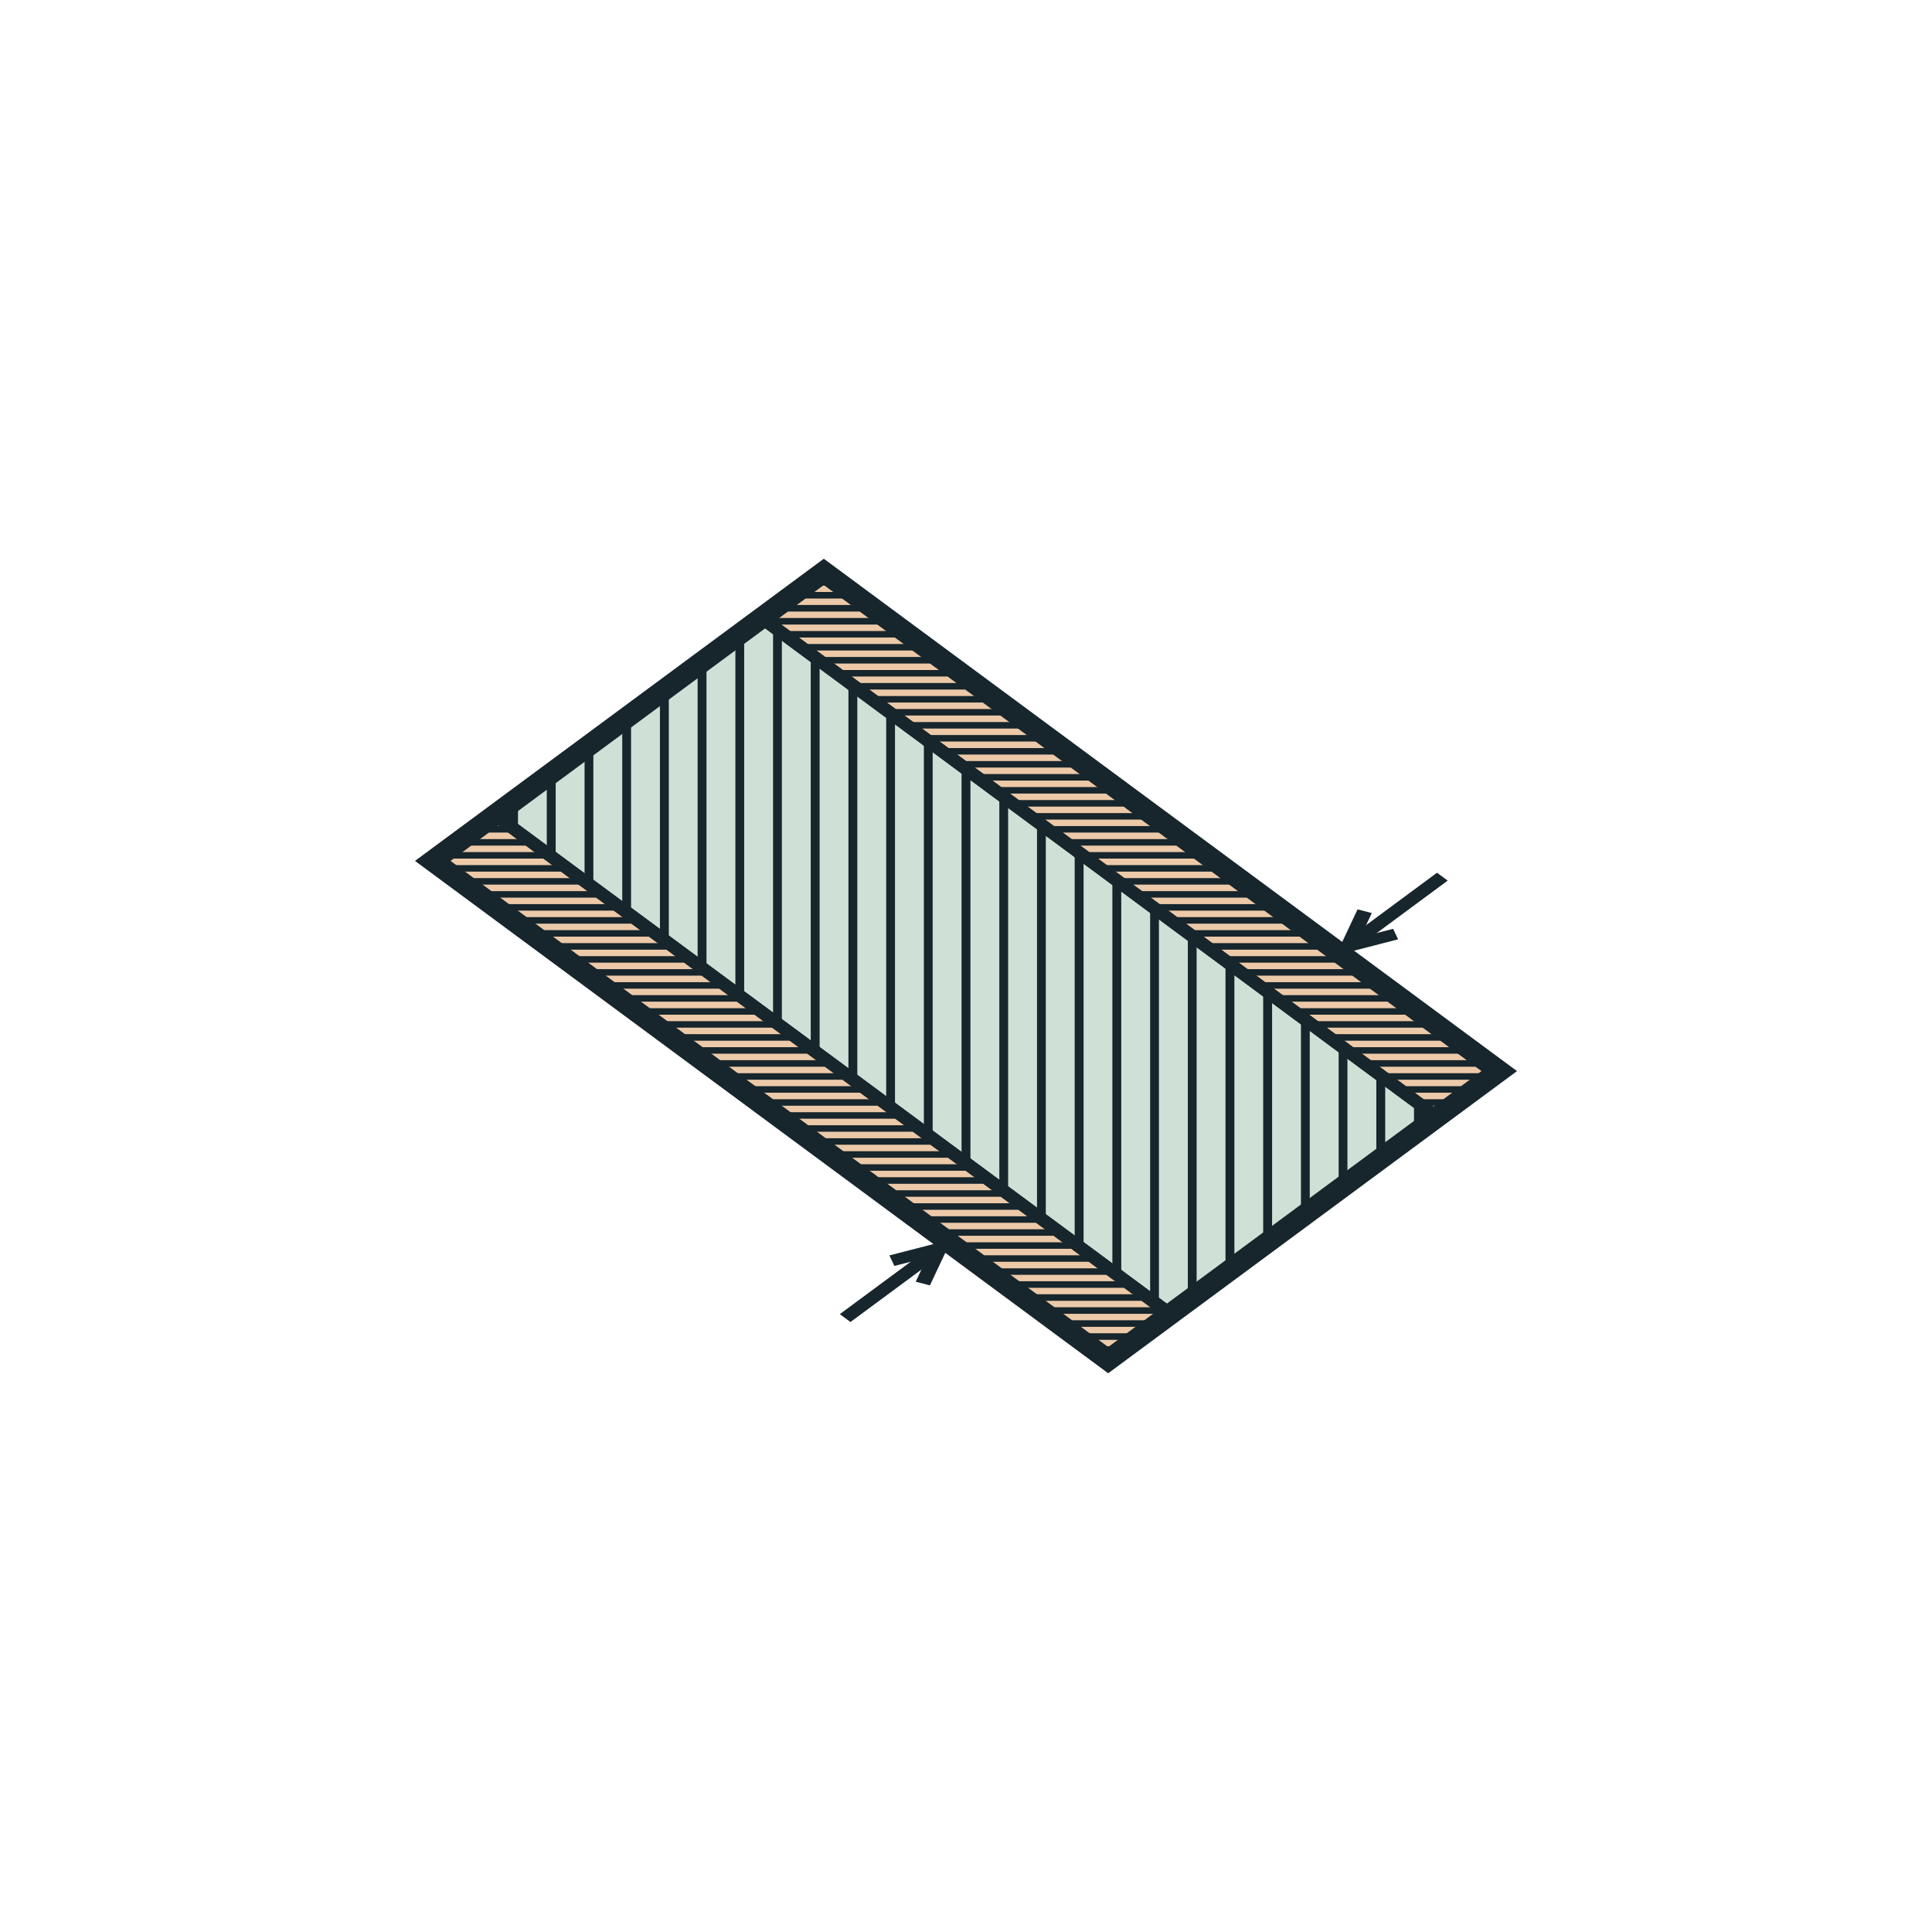
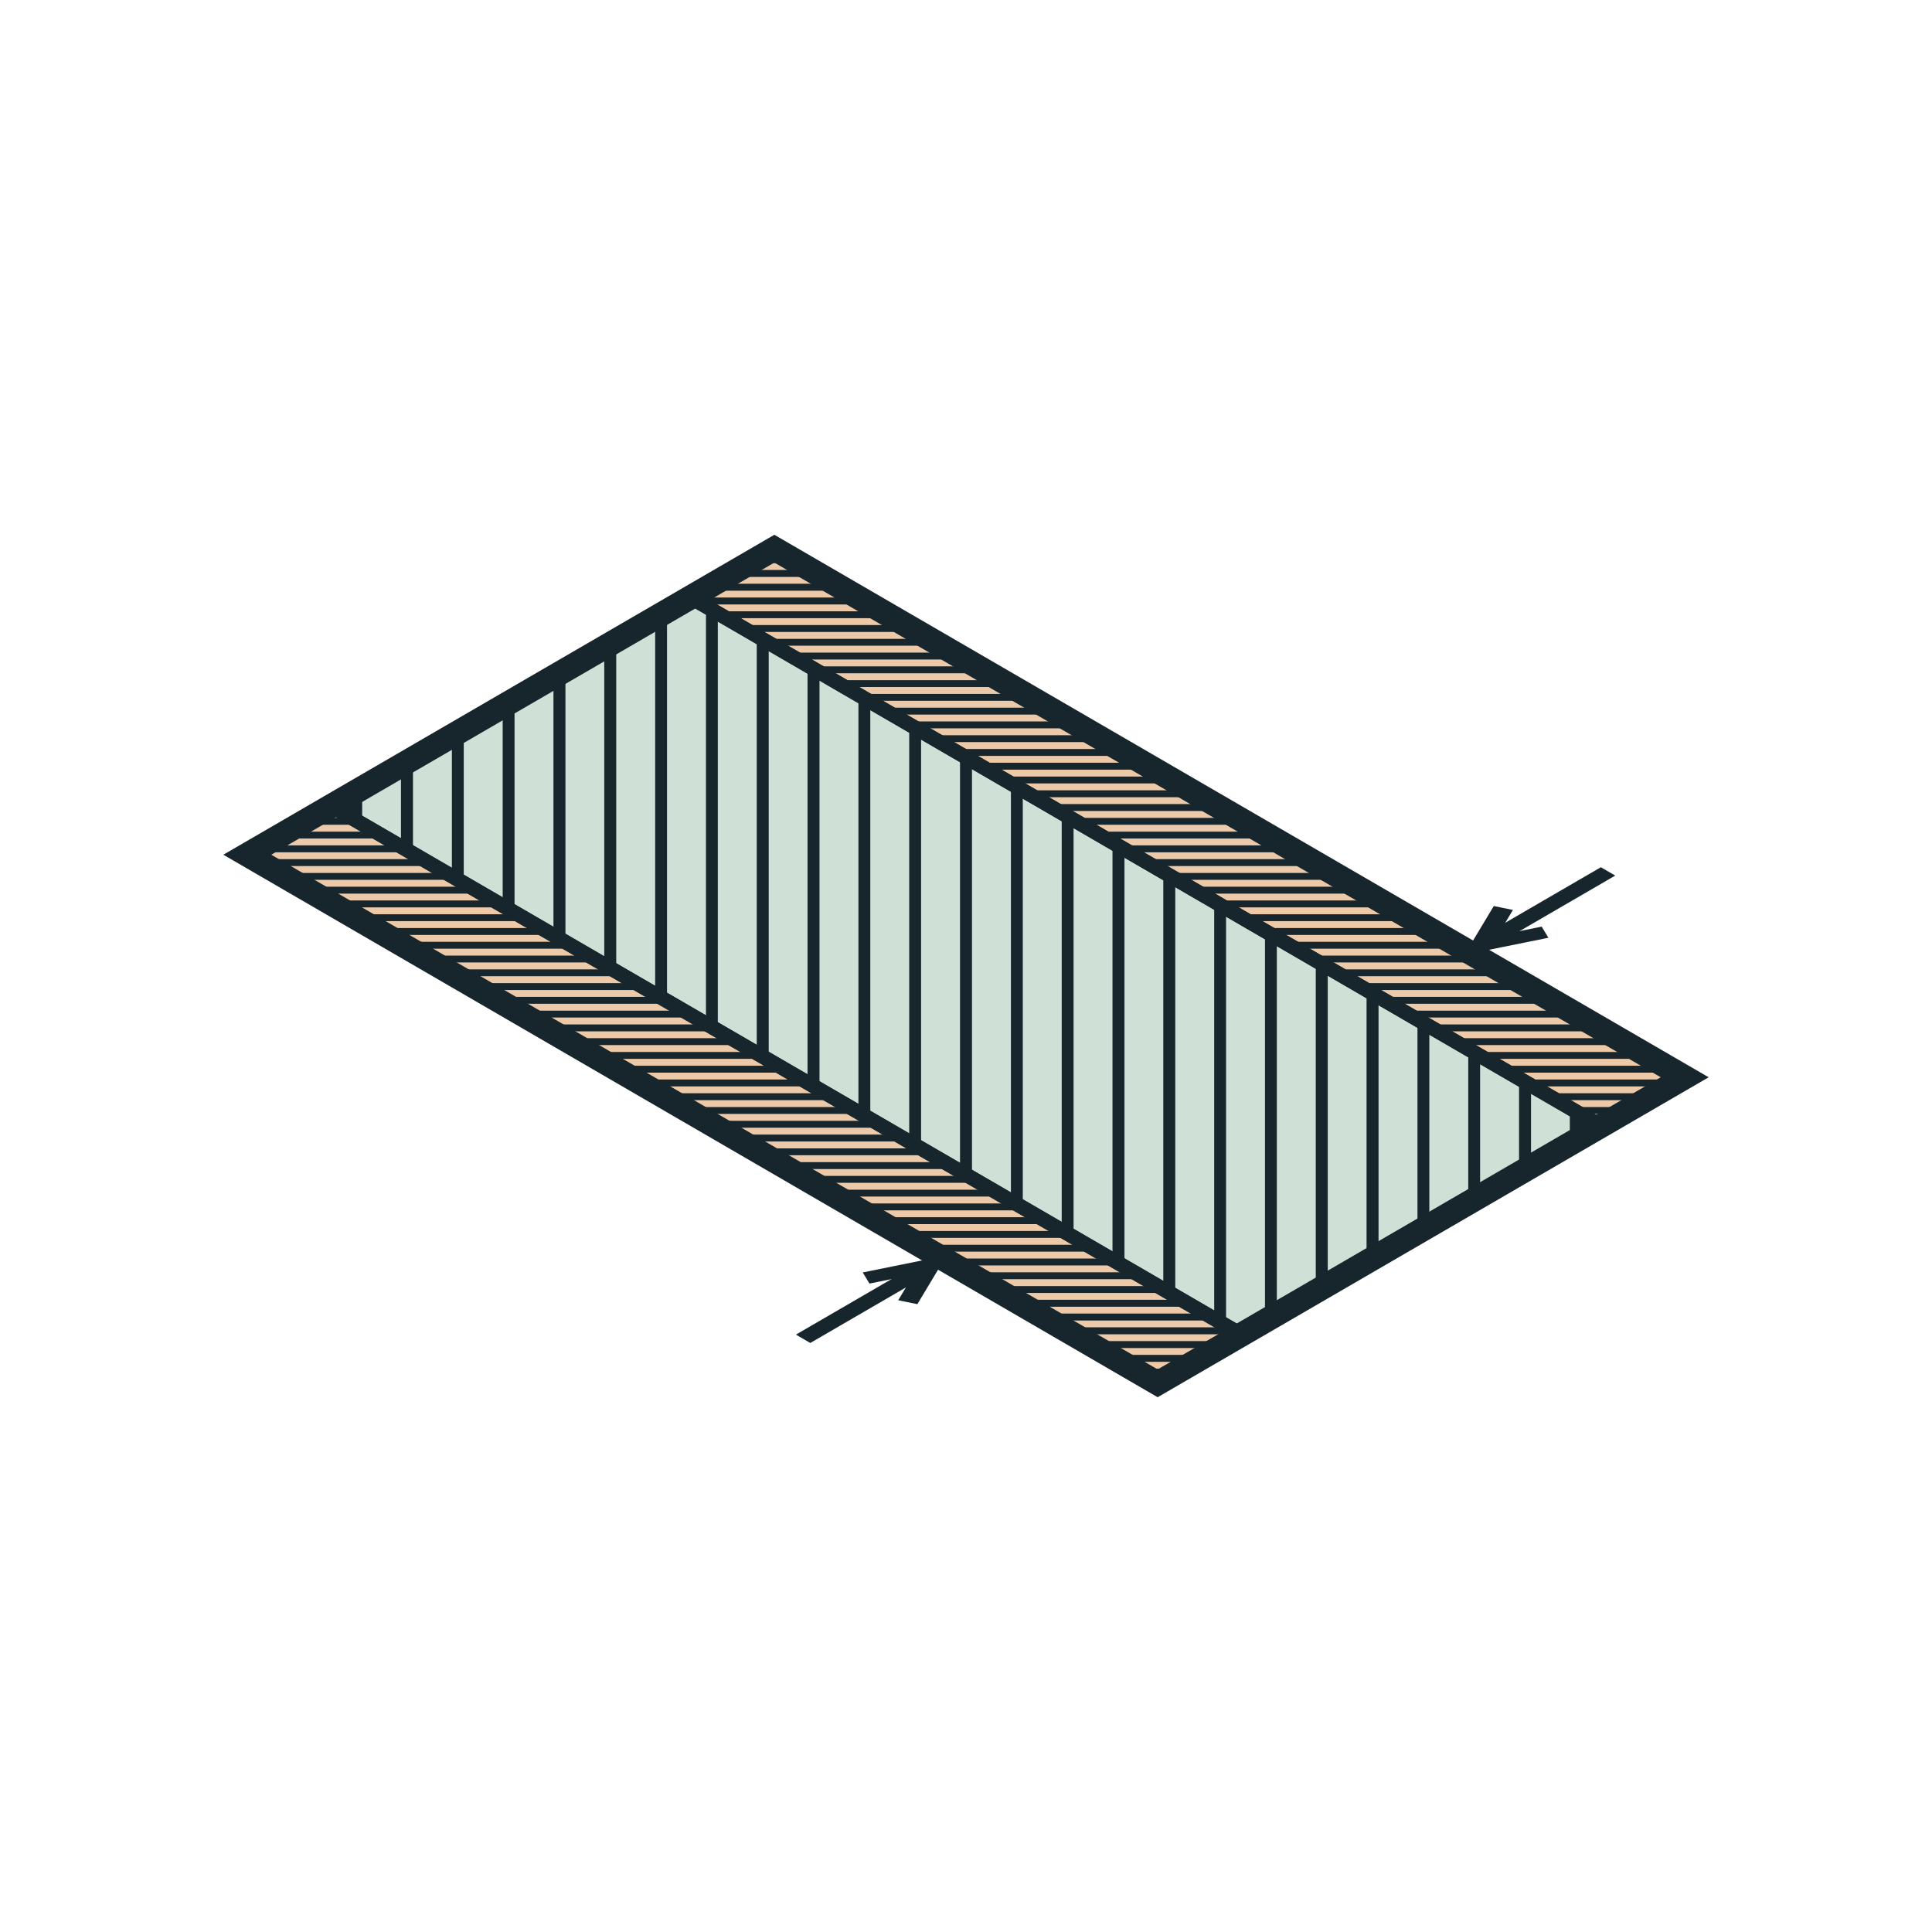
<svg xmlns="http://www.w3.org/2000/svg" viewBox="0 0 1000 1000" role="img" aria-labelledby="title" data-view="isometric" data-source="pcb-patent-art">
-   <g shape-rendering="geometricPrecision" transform="matrix(.46 .34 -.46 .34 500 160)">
+   <g shape-rendering="geometricPrecision" transform="matrix(.62 .36 -.62 .36 500 140)">
    <path d="M120 280 L880 280 L880 350 L120 350 Z" fill="#ecc9a8" data-role="fill" data-layer="fill" />
    <path d="M120 350 L880 350 L880 650 L120 650 Z" fill="#cfe0d6" data-role="fill" data-layer="fill" />
    <path d="M120 650 L880 650 L880 720 L120 720 Z" fill="#ecc9a8" data-role="fill" data-layer="fill" />
    <path d="M114 274 L886 274 L886 356 L114 356 Z M126 344 L874 344 L874 286 L126 286 Z" fill="#17252c" data-role="body" data-layer="ink" />
    <path d="M882.5 350 L880 352.5 L875.1 347.5 L877.5 345.1 Z" fill="#17252c" data-role="body" data-layer="ink" />
    <path d="M882.5 330.2 L860.2 352.5 L855.3 347.5 L877.5 325.3 Z" fill="#17252c" data-role="body" data-layer="ink" />
    <path d="M882.5 310.4 L840.4 352.5 L835.5 347.5 L877.5 305.5 Z" fill="#17252c" data-role="body" data-layer="ink" />
    <path d="M882.5 290.6 L820.6 352.5 L815.7 347.5 L877.5 285.7 Z" fill="#17252c" data-role="body" data-layer="ink" />
    <path d="M870.8 282.5 L800.8 352.5 L795.9 347.5 L865.9 277.5 Z" fill="#17252c" data-role="body" data-layer="ink" />
    <path d="M851 282.5 L781 352.5 L776.1 347.5 L846.1 277.5 Z" fill="#17252c" data-role="body" data-layer="ink" />
    <path d="M831.2 282.5 L761.2 352.5 L756.3 347.5 L826.3 277.5 Z" fill="#17252c" data-role="body" data-layer="ink" />
    <path d="M811.4 282.5 L741.4 352.5 L736.5 347.5 L806.5 277.5 Z" fill="#17252c" data-role="body" data-layer="ink" />
    <path d="M791.6 282.5 L721.6 352.5 L716.7 347.5 L786.7 277.5 Z" fill="#17252c" data-role="body" data-layer="ink" />
    <path d="M771.8 282.5 L701.8 352.5 L696.9 347.5 L766.9 277.5 Z" fill="#17252c" data-role="body" data-layer="ink" />
    <path d="M752 282.5 L682 352.5 L677.1 347.5 L747.1 277.5 Z" fill="#17252c" data-role="body" data-layer="ink" />
    <path d="M732.2 282.5 L662.2 352.5 L657.3 347.5 L727.3 277.5 Z" fill="#17252c" data-role="body" data-layer="ink" />
    <path d="M712.4 282.5 L642.4 352.5 L637.5 347.5 L707.5 277.5 Z" fill="#17252c" data-role="body" data-layer="ink" />
    <path d="M692.6 282.5 L622.6 352.5 L617.7 347.5 L687.7 277.5 Z" fill="#17252c" data-role="body" data-layer="ink" />
    <path d="M672.8 282.5 L602.8 352.5 L597.9 347.5 L667.9 277.5 Z" fill="#17252c" data-role="body" data-layer="ink" />
    <path d="M653 282.5 L583 352.5 L578.1 347.5 L648.1 277.5 Z" fill="#17252c" data-role="body" data-layer="ink" />
    <path d="M633.2 282.5 L563.2 352.5 L558.3 347.5 L628.3 277.5 Z" fill="#17252c" data-role="body" data-layer="ink" />
    <path d="M613.4 282.5 L543.4 352.5 L538.5 347.5 L608.5 277.5 Z" fill="#17252c" data-role="body" data-layer="ink" />
    <path d="M593.6 282.5 L523.6 352.5 L518.7 347.5 L588.7 277.5 Z" fill="#17252c" data-role="body" data-layer="ink" />
    <path d="M573.8 282.5 L503.8 352.5 L498.9 347.5 L568.9 277.5 Z" fill="#17252c" data-role="body" data-layer="ink" />
    <path d="M554 282.5 L484 352.5 L479.1 347.5 L549.1 277.5 Z" fill="#17252c" data-role="body" data-layer="ink" />
    <path d="M534.2 282.5 L464.2 352.5 L459.3 347.5 L529.3 277.5 Z" fill="#17252c" data-role="body" data-layer="ink" />
    <path d="M514.4 282.5 L444.4 352.5 L439.5 347.5 L509.5 277.5 Z" fill="#17252c" data-role="body" data-layer="ink" />
    <path d="M494.6 282.5 L424.6 352.5 L419.7 347.5 L489.7 277.5 Z" fill="#17252c" data-role="body" data-layer="ink" />
    <path d="M474.8 282.5 L404.8 352.5 L399.9 347.5 L469.9 277.5 Z" fill="#17252c" data-role="body" data-layer="ink" />
    <path d="M455 282.5 L385 352.5 L380.1 347.5 L450.1 277.5 Z" fill="#17252c" data-role="body" data-layer="ink" />
    <path d="M435.2 282.5 L365.2 352.5 L360.3 347.5 L430.3 277.5 Z" fill="#17252c" data-role="body" data-layer="ink" />
    <path d="M415.4 282.5 L345.4 352.5 L340.5 347.5 L410.5 277.5 Z" fill="#17252c" data-role="body" data-layer="ink" />
    <path d="M395.6 282.5 L325.6 352.5 L320.7 347.5 L390.7 277.5 Z" fill="#17252c" data-role="body" data-layer="ink" />
    <path d="M375.8 282.5 L305.8 352.5 L300.9 347.5 L370.9 277.5 Z" fill="#17252c" data-role="body" data-layer="ink" />
    <path d="M356 282.5 L286 352.5 L281.1 347.5 L351.1 277.5 Z" fill="#17252c" data-role="body" data-layer="ink" />
    <path d="M336.2 282.5 L266.2 352.5 L261.3 347.5 L331.3 277.5 Z" fill="#17252c" data-role="body" data-layer="ink" />
    <path d="M316.4 282.5 L246.4 352.5 L241.5 347.5 L311.5 277.5 Z" fill="#17252c" data-role="body" data-layer="ink" />
    <path d="M296.6 282.5 L226.6 352.5 L221.7 347.5 L291.7 277.5 Z" fill="#17252c" data-role="body" data-layer="ink" />
    <path d="M276.8 282.5 L206.8 352.5 L201.9 347.5 L271.9 277.5 Z" fill="#17252c" data-role="body" data-layer="ink" />
    <path d="M257 282.5 L187 352.5 L182.1 347.5 L252.1 277.5 Z" fill="#17252c" data-role="body" data-layer="ink" />
    <path d="M237.2 282.5 L167.2 352.5 L162.3 347.5 L232.3 277.5 Z" fill="#17252c" data-role="body" data-layer="ink" />
    <path d="M217.4 282.5 L147.4 352.5 L142.5 347.5 L212.5 277.5 Z" fill="#17252c" data-role="body" data-layer="ink" />
    <path d="M197.7 282.5 L127.7 352.5 L122.7 347.5 L192.7 277.5 Z" fill="#17252c" data-role="body" data-layer="ink" />
    <path d="M177.9 282.5 L122.5 337.9 L117.5 332.9 L172.9 277.5 Z" fill="#17252c" data-role="body" data-layer="ink" />
    <path d="M158.1 282.5 L122.5 318.1 L117.5 313.1 L153.1 277.5 Z" fill="#17252c" data-role="body" data-layer="ink" />
    <path d="M138.3 282.5 L122.5 298.3 L117.5 293.3 L133.3 277.5 Z" fill="#17252c" data-role="body" data-layer="ink" />
    <path d="M114 344 L886 344 L886 656 L114 656 Z M126 644 L874 644 L874 356 L126 356 Z" fill="#17252c" data-role="body" data-layer="ink" />
    <path d="M861.6 347.5 L882.5 368.4 L877.5 373.4 L856.6 352.5 Z" fill="#17252c" data-role="body" data-layer="ink" />
    <path d="M819.2 347.5 L882.5 410.8 L877.5 415.8 L814.2 352.5 Z" fill="#17252c" data-role="body" data-layer="ink" />
    <path d="M776.7 347.5 L882.5 453.3 L877.5 458.2 L771.8 352.5 Z" fill="#17252c" data-role="body" data-layer="ink" />
    <path d="M734.3 347.5 L882.5 495.7 L877.5 500.6 L729.4 352.5 Z" fill="#17252c" data-role="body" data-layer="ink" />
    <path d="M691.9 347.5 L882.5 538.1 L877.5 543.1 L686.9 352.5 Z" fill="#17252c" data-role="body" data-layer="ink" />
    <path d="M649.5 347.5 L882.5 580.5 L877.5 585.5 L644.5 352.5 Z" fill="#17252c" data-role="body" data-layer="ink" />
    <path d="M607 347.5 L882.5 623 L877.5 627.9 L602.1 352.5 Z" fill="#17252c" data-role="body" data-layer="ink" />
    <path d="M564.6 347.5 L864.6 647.5 L859.7 652.5 L559.7 352.5 Z" fill="#17252c" data-role="body" data-layer="ink" />
    <path d="M522.2 347.5 L822.2 647.5 L817.2 652.5 L517.2 352.5 Z" fill="#17252c" data-role="body" data-layer="ink" />
    <path d="M479.8 347.5 L779.8 647.5 L774.8 652.5 L474.8 352.5 Z" fill="#17252c" data-role="body" data-layer="ink" />
    <path d="M437.3 347.5 L737.3 647.5 L732.4 652.5 L432.4 352.5 Z" fill="#17252c" data-role="body" data-layer="ink" />
    <path d="M394.9 347.5 L694.9 647.5 L690 652.5 L390 352.5 Z" fill="#17252c" data-role="body" data-layer="ink" />
    <path d="M352.5 347.5 L652.5 647.5 L647.5 652.5 L347.5 352.5 Z" fill="#17252c" data-role="body" data-layer="ink" />
    <path d="M310 347.5 L610 647.5 L605.1 652.5 L305.1 352.5 Z" fill="#17252c" data-role="body" data-layer="ink" />
    <path d="M267.6 347.5 L567.6 647.5 L562.7 652.5 L262.7 352.5 Z" fill="#17252c" data-role="body" data-layer="ink" />
    <path d="M225.2 347.5 L525.2 647.5 L520.2 652.5 L220.2 352.5 Z" fill="#17252c" data-role="body" data-layer="ink" />
    <path d="M182.8 347.5 L482.8 647.5 L477.8 652.5 L177.8 352.5 Z" fill="#17252c" data-role="body" data-layer="ink" />
    <path d="M140.3 347.5 L440.3 647.5 L435.4 652.5 L135.4 352.5 Z" fill="#17252c" data-role="body" data-layer="ink" />
    <path d="M122.5 372.1 L397.9 647.5 L393 652.5 L117.5 377 Z" fill="#17252c" data-role="body" data-layer="ink" />
    <path d="M122.5 414.5 L355.5 647.5 L350.5 652.5 L117.5 419.5 Z" fill="#17252c" data-role="body" data-layer="ink" />
    <path d="M122.5 456.9 L313.1 647.5 L308.1 652.5 L117.5 461.9 Z" fill="#17252c" data-role="body" data-layer="ink" />
    <path d="M122.5 499.4 L270.6 647.5 L265.7 652.5 L117.5 504.3 Z" fill="#17252c" data-role="body" data-layer="ink" />
    <path d="M122.5 541.8 L228.2 647.5 L223.3 652.5 L117.5 546.7 Z" fill="#17252c" data-role="body" data-layer="ink" />
    <path d="M122.5 584.2 L185.8 647.5 L180.8 652.5 L117.5 589.2 Z" fill="#17252c" data-role="body" data-layer="ink" />
    <path d="M122.5 626.6 L143.4 647.5 L138.4 652.5 L117.5 631.6 Z" fill="#17252c" data-role="body" data-layer="ink" />
    <path d="M114 644 L886 644 L886 726 L114 726 Z M126 714 L874 714 L874 656 L126 656 Z" fill="#17252c" data-role="body" data-layer="ink" />
    <path d="M882.5 706.4 L866.4 722.5 L861.4 717.5 L877.5 701.4 Z" fill="#17252c" data-role="body" data-layer="ink" />
    <path d="M882.5 686.6 L846.6 722.5 L841.6 717.5 L877.5 681.6 Z" fill="#17252c" data-role="body" data-layer="ink" />
    <path d="M882.5 666.8 L826.8 722.5 L821.8 717.5 L877.5 661.8 Z" fill="#17252c" data-role="body" data-layer="ink" />
    <path d="M877 652.5 L807 722.5 L802 717.5 L872 647.5 Z" fill="#17252c" data-role="body" data-layer="ink" />
    <path d="M857.2 652.5 L787.2 722.5 L782.2 717.5 L852.2 647.5 Z" fill="#17252c" data-role="body" data-layer="ink" />
    <path d="M837.4 652.5 L767.4 722.5 L762.4 717.5 L832.4 647.5 Z" fill="#17252c" data-role="body" data-layer="ink" />
    <path d="M817.6 652.5 L747.6 722.5 L742.7 717.5 L812.7 647.5 Z" fill="#17252c" data-role="body" data-layer="ink" />
    <path d="M797.8 652.5 L727.8 722.5 L722.9 717.5 L792.9 647.5 Z" fill="#17252c" data-role="body" data-layer="ink" />
    <path d="M778 652.5 L708 722.5 L703.1 717.5 L773.1 647.5 Z" fill="#17252c" data-role="body" data-layer="ink" />
    <path d="M758.2 652.5 L688.2 722.5 L683.3 717.5 L753.3 647.5 Z" fill="#17252c" data-role="body" data-layer="ink" />
    <path d="M738.4 652.5 L668.4 722.5 L663.5 717.5 L733.5 647.5 Z" fill="#17252c" data-role="body" data-layer="ink" />
    <path d="M718.6 652.5 L648.6 722.5 L643.7 717.5 L713.7 647.5 Z" fill="#17252c" data-role="body" data-layer="ink" />
    <path d="M698.8 652.5 L628.8 722.5 L623.9 717.5 L693.9 647.5 Z" fill="#17252c" data-role="body" data-layer="ink" />
    <path d="M679 652.5 L609 722.5 L604.1 717.5 L674.1 647.5 Z" fill="#17252c" data-role="body" data-layer="ink" />
    <path d="M659.2 652.5 L589.2 722.5 L584.3 717.5 L654.3 647.5 Z" fill="#17252c" data-role="body" data-layer="ink" />
    <path d="M639.4 652.5 L569.4 722.5 L564.5 717.5 L634.5 647.5 Z" fill="#17252c" data-role="body" data-layer="ink" />
    <path d="M619.6 652.5 L549.6 722.5 L544.7 717.5 L614.7 647.5 Z" fill="#17252c" data-role="body" data-layer="ink" />
    <path d="M599.8 652.5 L529.8 722.5 L524.9 717.5 L594.9 647.5 Z" fill="#17252c" data-role="body" data-layer="ink" />
    <path d="M580 652.5 L510 722.5 L505.1 717.5 L575.1 647.5 Z" fill="#17252c" data-role="body" data-layer="ink" />
    <path d="M560.2 652.5 L490.2 722.5 L485.3 717.5 L555.3 647.5 Z" fill="#17252c" data-role="body" data-layer="ink" />
    <path d="M540.4 652.5 L470.4 722.5 L465.5 717.5 L535.5 647.5 Z" fill="#17252c" data-role="body" data-layer="ink" />
    <path d="M520.6 652.5 L450.6 722.5 L445.7 717.5 L515.7 647.5 Z" fill="#17252c" data-role="body" data-layer="ink" />
    <path d="M500.8 652.5 L430.8 722.5 L425.9 717.5 L495.9 647.5 Z" fill="#17252c" data-role="body" data-layer="ink" />
    <path d="M481 652.5 L411 722.5 L406.1 717.5 L476.1 647.5 Z" fill="#17252c" data-role="body" data-layer="ink" />
    <path d="M461.2 652.5 L391.2 722.5 L386.3 717.5 L456.3 647.5 Z" fill="#17252c" data-role="body" data-layer="ink" />
    <path d="M441.4 652.5 L371.4 722.5 L366.5 717.5 L436.5 647.5 Z" fill="#17252c" data-role="body" data-layer="ink" />
    <path d="M421.6 652.5 L351.6 722.5 L346.7 717.5 L416.7 647.5 Z" fill="#17252c" data-role="body" data-layer="ink" />
    <path d="M401.8 652.5 L331.8 722.5 L326.9 717.5 L396.9 647.5 Z" fill="#17252c" data-role="body" data-layer="ink" />
    <path d="M382 652.5 L312 722.5 L307.1 717.5 L377.1 647.5 Z" fill="#17252c" data-role="body" data-layer="ink" />
    <path d="M362.2 652.5 L292.2 722.5 L287.3 717.5 L357.3 647.5 Z" fill="#17252c" data-role="body" data-layer="ink" />
    <path d="M342.4 652.5 L272.4 722.5 L267.5 717.5 L337.5 647.5 Z" fill="#17252c" data-role="body" data-layer="ink" />
    <path d="M322.6 652.5 L252.6 722.5 L247.7 717.5 L317.7 647.5 Z" fill="#17252c" data-role="body" data-layer="ink" />
    <path d="M302.8 652.5 L232.8 722.5 L227.9 717.5 L297.9 647.5 Z" fill="#17252c" data-role="body" data-layer="ink" />
    <path d="M283 652.5 L213 722.5 L208.1 717.5 L278.1 647.5 Z" fill="#17252c" data-role="body" data-layer="ink" />
    <path d="M263.2 652.5 L193.2 722.5 L188.3 717.5 L258.3 647.5 Z" fill="#17252c" data-role="body" data-layer="ink" />
    <path d="M243.4 652.5 L173.4 722.5 L168.5 717.5 L238.5 647.5 Z" fill="#17252c" data-role="body" data-layer="ink" />
    <path d="M223.6 652.5 L153.6 722.5 L148.7 717.5 L218.7 647.5 Z" fill="#17252c" data-role="body" data-layer="ink" />
    <path d="M203.8 652.5 L133.8 722.5 L128.9 717.5 L198.9 647.5 Z" fill="#17252c" data-role="body" data-layer="ink" />
    <path d="M184 652.5 L122.5 714 L117.5 709.1 L179.1 647.5 Z" fill="#17252c" data-role="body" data-layer="ink" />
    <path d="M164.2 652.5 L122.5 694.2 L117.5 689.3 L159.3 647.5 Z" fill="#17252c" data-role="body" data-layer="ink" />
    <path d="M144.4 652.5 L122.5 674.4 L117.5 669.5 L139.5 647.5 Z" fill="#17252c" data-role="body" data-layer="ink" />
    <path d="M124.6 652.5 L122.5 654.6 L117.5 649.7 L119.7 647.5 Z" fill="#17252c" data-role="body" data-layer="ink" />
    <path d="M110 270 L890 270 L890 730 L110 730 Z M130 710 L870 710 L870 290 L130 290 Z" fill="#17252c" data-role="body" data-layer="ink" />
    <path d="M706 164 L706 276 L694 276 L694 164 Z" fill="#17252c" data-role="body" data-layer="ink" />
    <path d="M697.2 278 L677.2 236.6 L688 231.4 L708 272.8 Z" fill="#17252c" data-role="body" data-layer="ink" />
    <path d="M692 272.8 L712 231.4 L722.8 236.6 L702.8 278 Z" fill="#17252c" data-role="body" data-layer="ink" />
    <path d="M694 836 L694 724 L706 724 L706 836 Z" fill="#17252c" data-role="body" data-layer="ink" />
    <path d="M702.8 722 L722.8 763.4 L712 768.6 L692 727.2 Z" fill="#17252c" data-role="body" data-layer="ink" />
    <path d="M708 727.2 L688 768.6 L677.2 763.4 L697.2 722 Z" fill="#17252c" data-role="body" data-layer="ink" />
  </g>
</svg>
